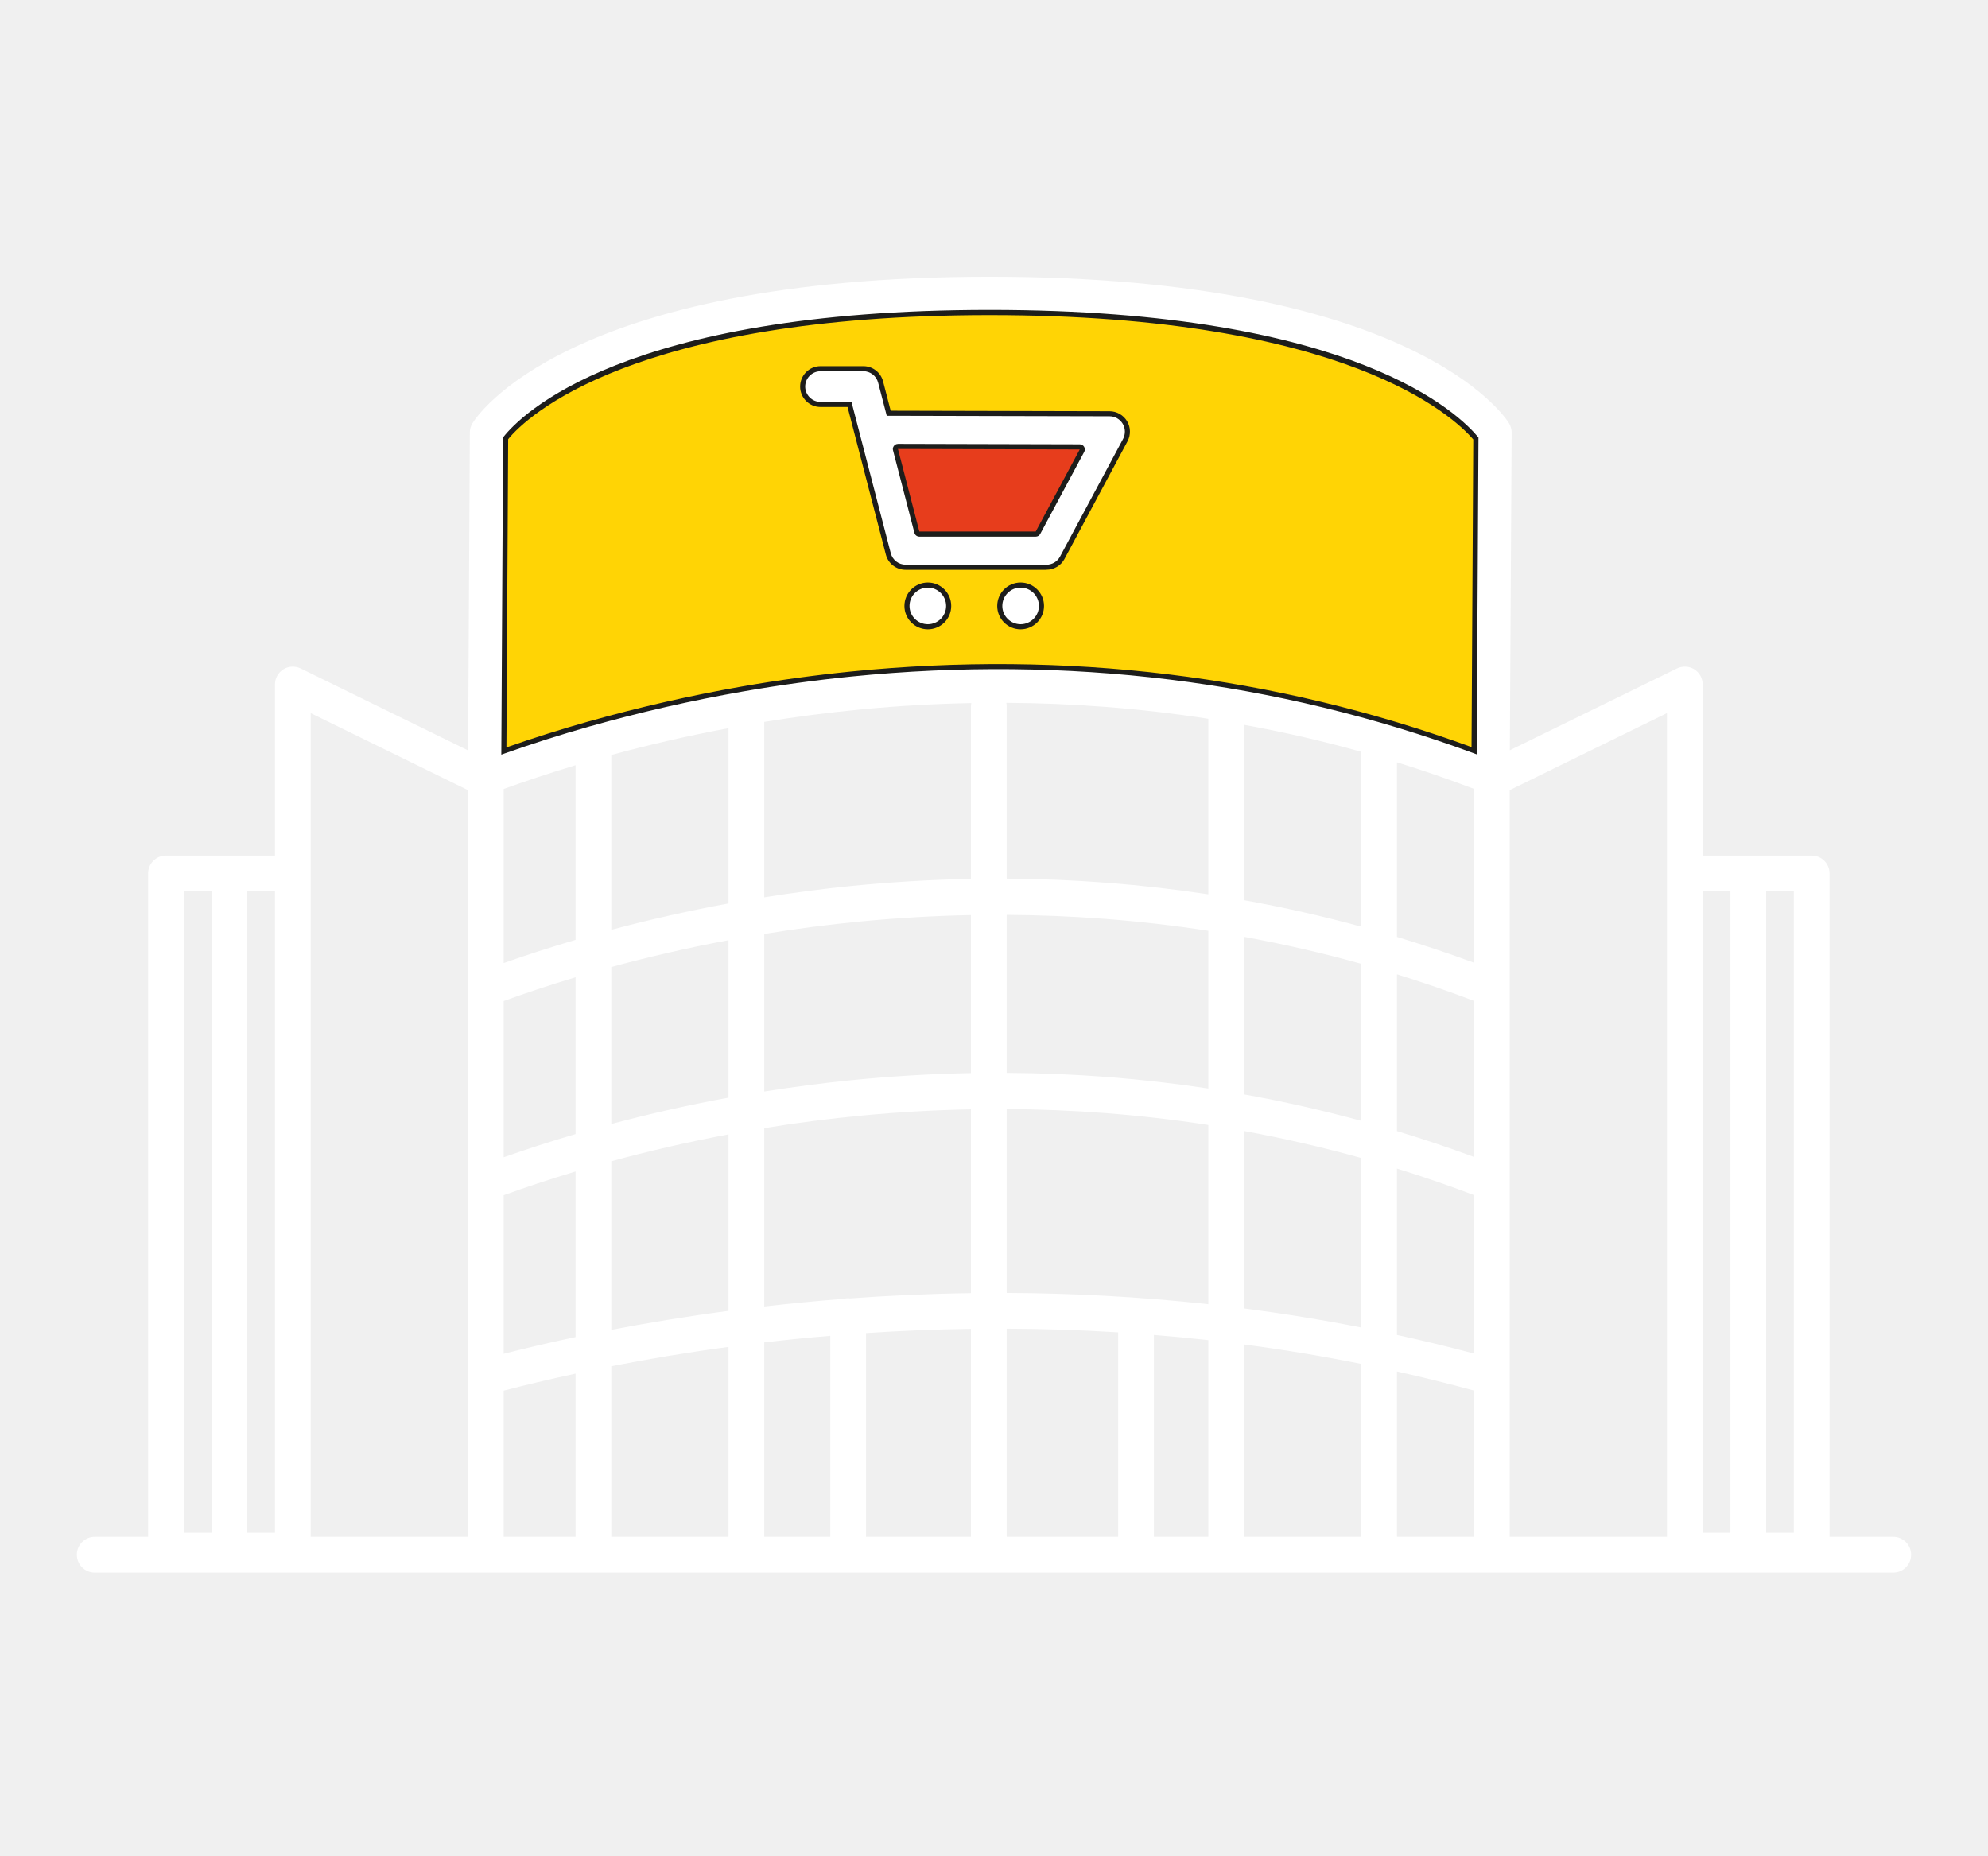
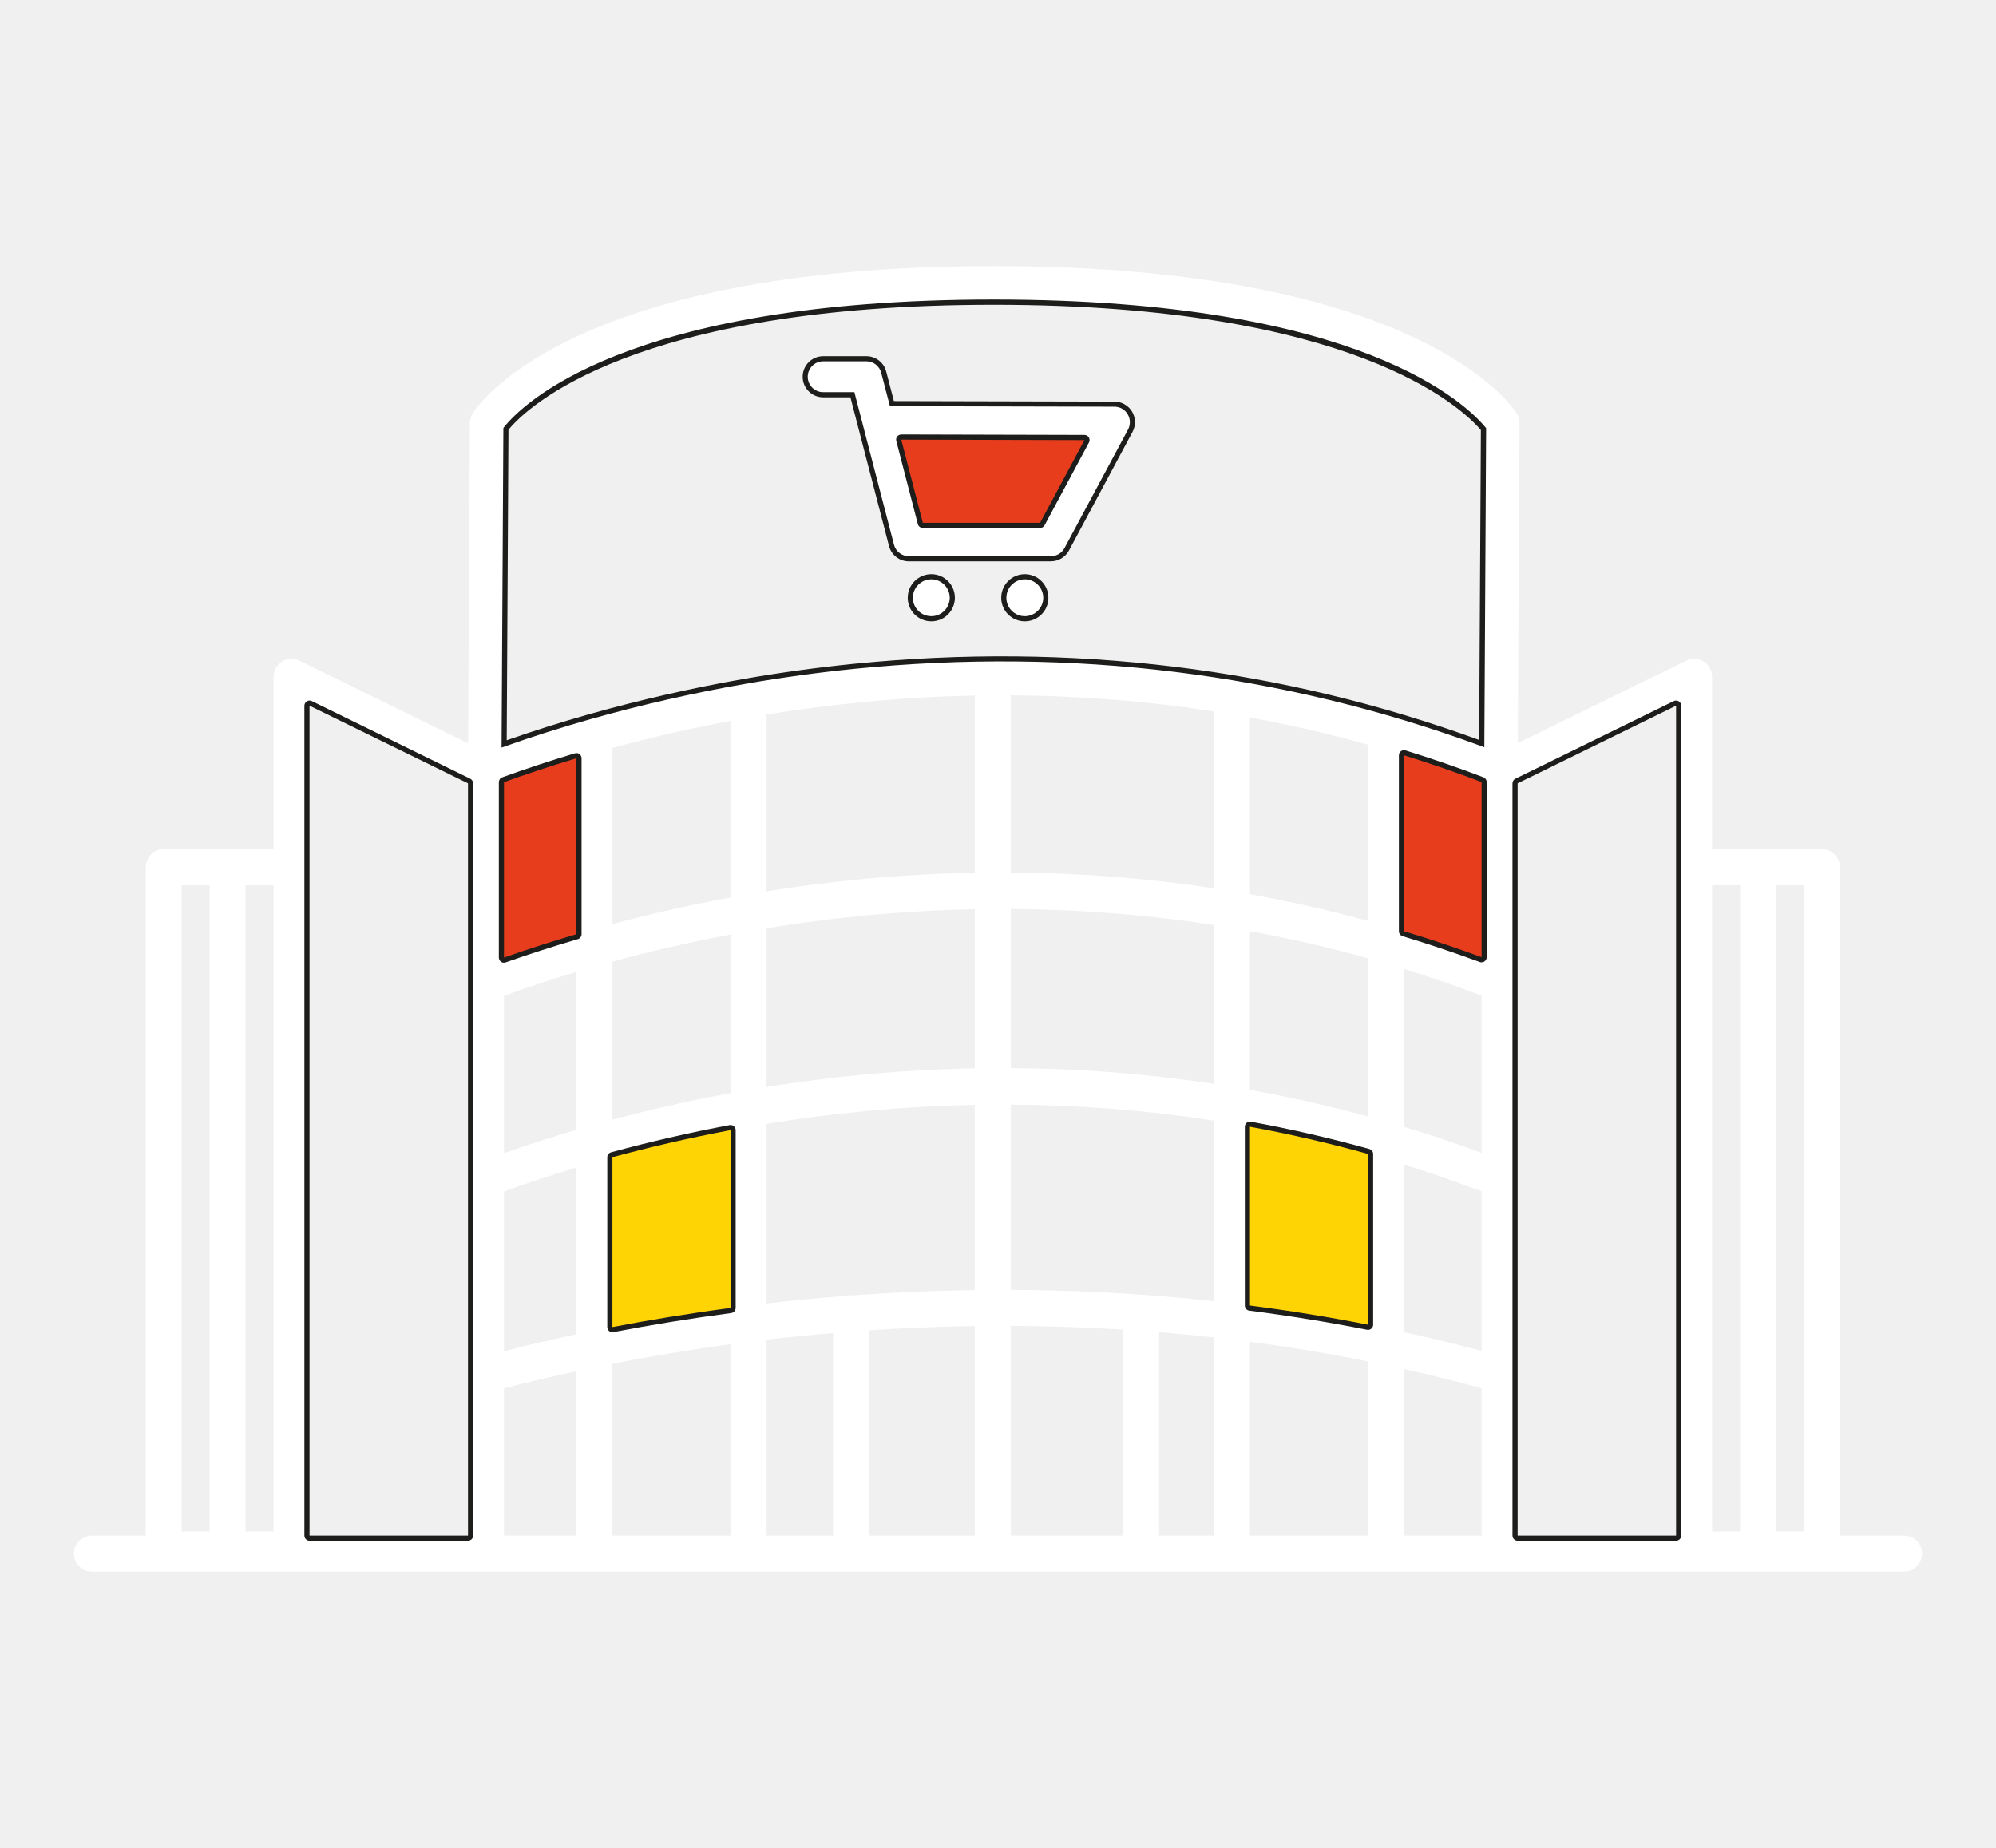
- <svg xmlns="http://www.w3.org/2000/svg" width="135" height="126" viewBox="0 0 135 126" fill="none">
-   <path d="M128.565 104.365H124.239V59.312C124.239 58.644 123.698 58.099 123.026 58.099H115.625V46.48C115.625 46.061 115.41 45.672 115.057 45.451C114.7 45.229 114.256 45.208 113.878 45.392L102.529 50.948L102.651 29.377C102.651 29.148 102.588 28.927 102.47 28.733C102.221 28.327 96.009 18.791 67.214 18.791C38.419 18.791 32.325 28.337 32.083 28.743C31.968 28.93 31.91 29.145 31.906 29.363L31.788 50.959L20.419 45.392C20.044 45.208 19.597 45.229 19.244 45.451C18.887 45.672 18.672 46.061 18.672 46.48V58.099H11.271C10.602 58.099 10.058 58.644 10.058 59.312V104.365H6.432C5.763 104.365 5.219 104.909 5.219 105.578C5.219 106.247 5.763 106.791 6.432 106.791H128.565C129.238 106.791 129.778 106.247 129.778 105.578C129.778 104.909 129.238 104.365 128.565 104.365ZM14.363 104.091H12.484V60.526H14.363V104.091ZM18.672 104.091H16.789V60.526H18.672V104.091ZM31.778 104.365H21.098V48.425L31.778 53.656V104.365ZM39.085 104.365H34.204V94.437C35.591 94.076 37.227 93.681 39.085 93.279V104.365ZM39.085 90.797C37.248 91.186 35.612 91.574 34.204 91.934V81.164C35.587 80.662 37.224 80.111 39.085 79.552V90.797ZM39.085 77.012C37.431 77.497 35.802 78.024 34.204 78.589V67.978C35.587 67.476 37.224 66.925 39.085 66.363V77.012ZM39.085 63.826C37.431 64.311 35.802 64.838 34.204 65.399V53.576C35.587 53.077 37.224 52.525 39.085 51.964V63.826ZM49.47 104.365H41.511V92.78C43.893 92.312 46.558 91.858 49.47 91.466V104.365ZM49.47 89.019C46.569 89.404 43.903 89.847 41.511 90.309V78.859C43.889 78.211 46.555 77.58 49.47 77.032V89.019ZM49.47 74.54C46.787 75.032 44.125 75.632 41.511 76.329V65.67C43.889 65.025 46.555 64.391 49.47 63.846V74.54ZM49.47 61.354C46.787 61.846 44.125 62.446 41.511 63.143V51.271C43.889 50.622 46.555 49.992 49.47 49.447V61.354ZM56.382 104.365H51.897V91.161C53.342 90.991 54.836 90.839 56.382 90.711V104.365ZM65.935 104.365H58.808V90.527C61.093 90.374 63.474 90.274 65.935 90.239V104.365ZM65.935 87.816C63.086 87.854 60.344 87.983 57.727 88.173C57.682 88.166 57.64 88.159 57.595 88.159C57.488 88.159 57.384 88.177 57.283 88.204C55.418 88.347 53.623 88.523 51.897 88.721V76.61C56.153 75.916 60.871 75.428 65.935 75.331V87.816ZM65.935 72.869C63.245 72.921 60.535 73.081 57.807 73.355C55.838 73.552 53.865 73.812 51.897 74.124V63.424C56.153 62.73 60.871 62.242 65.935 62.141V72.869ZM65.935 47.964V59.683C63.245 59.735 60.535 59.895 57.807 60.165C55.838 60.363 53.865 60.623 51.897 60.938V49.021C56.16 48.331 60.885 47.839 65.959 47.742C65.946 47.815 65.935 47.888 65.935 47.964ZM75.932 104.365H68.362V90.229C70.816 90.236 73.343 90.316 75.932 90.478V104.365ZM82.054 104.365H78.359V90.652C79.579 90.749 80.809 90.867 82.054 91.005V104.365ZM82.054 88.565C77.308 88.049 72.722 87.82 68.362 87.802V75.313C72.719 75.337 77.305 75.66 82.054 76.395V88.565ZM82.054 73.92C77.554 73.237 72.989 72.88 68.362 72.856V62.127C72.719 62.151 77.305 62.474 82.054 63.209V73.92ZM82.054 60.734C77.554 60.051 72.989 59.694 68.362 59.666V47.964C68.362 47.884 68.355 47.804 68.337 47.725C72.701 47.749 77.294 48.071 82.054 48.809V60.734ZM92.439 104.365H84.48V91.3C87.094 91.643 89.749 92.08 92.439 92.621V104.365ZM92.439 90.149C89.749 89.619 87.094 89.192 84.48 88.856V76.804C87.094 77.282 89.749 77.889 92.439 78.637V90.149ZM92.439 76.114C89.815 75.4 87.16 74.8 84.48 74.318V63.618C87.094 64.096 89.749 64.699 92.439 65.451V76.114ZM92.439 62.928C89.815 62.21 87.16 61.614 84.48 61.132V49.219C87.094 49.693 89.749 50.3 92.439 51.052V62.928ZM100.093 104.365H94.865V93.134C96.598 93.522 98.342 93.952 100.093 94.43V104.365ZM100.093 91.917C98.342 91.449 96.595 91.026 94.865 90.652V79.355C96.598 79.892 98.342 80.488 100.093 81.154V91.917ZM100.093 78.565C98.366 77.927 96.623 77.341 94.865 76.811V66.165C96.598 66.703 98.342 67.302 100.093 67.968V78.565ZM100.093 65.375C98.366 64.741 96.623 64.155 94.865 63.625V51.766C96.598 52.304 98.342 52.903 100.093 53.569V65.375ZM100.103 50.976C86.723 46.05 72.504 44.296 57.807 45.766C55.366 46.012 52.916 46.348 50.482 46.771L50.42 46.782C46.912 47.395 43.439 48.186 40.059 49.142C40.052 49.142 40.048 49.142 40.042 49.142C38.062 49.704 36.114 50.321 34.215 50.993L34.333 29.759C35.442 28.358 42.329 21.214 67.214 21.214C92.099 21.214 99.049 28.369 100.221 29.769L100.103 50.972V50.976ZM113.199 104.365H102.519V53.656L113.199 48.425V104.365ZM117.507 104.091H115.625V60.526H117.507V104.091ZM121.813 104.091H119.934V60.526H121.813V104.091Z" fill="white" />
-   <path d="M76.387 28.691C76.168 28.323 75.773 28.098 75.347 28.098L60.348 28.064L59.797 25.945C59.658 25.412 59.176 25.037 58.625 25.037H55.717C55.045 25.037 54.504 25.582 54.504 26.251C54.504 26.92 55.045 27.464 55.717 27.464H57.686L60.32 37.613C60.459 38.151 60.941 38.521 61.495 38.521H71.059C71.506 38.521 71.919 38.275 72.13 37.884L76.415 29.887C76.616 29.509 76.605 29.055 76.387 28.691ZM70.335 36.095H62.431L60.979 30.49L73.323 30.521L70.335 36.095Z" fill="white" />
-   <path d="M62.431 36.268C62.351 36.268 62.282 36.216 62.264 36.137L60.812 30.532C60.798 30.48 60.812 30.424 60.843 30.382C60.874 30.341 60.926 30.317 60.982 30.317L73.326 30.348C73.388 30.348 73.443 30.379 73.475 30.431C73.506 30.483 73.506 30.549 73.478 30.601L70.49 36.175C70.459 36.23 70.4 36.265 70.338 36.265H62.434L62.431 36.268Z" fill="#E73D1C" />
-   <path d="M60.978 30.49L73.322 30.521L70.334 36.095H62.431L60.978 30.49ZM60.978 30.143C60.871 30.143 60.77 30.192 60.705 30.279C60.639 30.362 60.614 30.473 60.642 30.577L62.095 36.182C62.133 36.334 62.271 36.442 62.431 36.442H70.334C70.462 36.442 70.58 36.372 70.639 36.258L73.627 30.684C73.686 30.577 73.683 30.448 73.62 30.341C73.558 30.237 73.447 30.171 73.322 30.171L60.978 30.14V30.143Z" fill="#1D1D1B" />
-   <path d="M70.723 41.149C70.723 41.929 70.088 42.563 69.305 42.563C68.522 42.563 67.891 41.929 67.891 41.149C67.891 40.369 68.525 39.731 69.305 39.731C70.085 39.731 70.723 40.365 70.723 41.149Z" fill="white" />
-   <path d="M64.42 41.149C64.42 41.929 63.786 42.563 63.006 42.563C62.226 42.563 61.588 41.929 61.588 41.149C61.588 40.369 62.222 39.731 63.006 39.731C63.789 39.731 64.42 40.365 64.42 41.149Z" fill="white" />
-   <path d="M67.216 21.218C42.331 21.218 35.444 28.362 34.335 29.762L34.217 50.997C36.116 50.324 38.064 49.707 40.044 49.146C40.051 49.146 40.054 49.146 40.061 49.146C43.441 48.189 46.914 47.399 50.422 46.785L50.484 46.775C52.918 46.352 55.368 46.016 57.809 45.77C72.506 44.3 86.725 46.054 100.105 50.98L100.223 29.776C99.051 28.375 91.841 21.221 67.216 21.221V21.218ZM63.008 42.563C62.225 42.563 61.59 41.929 61.59 41.149C61.59 40.369 62.225 39.731 63.008 39.731C63.792 39.731 64.422 40.365 64.422 41.149C64.422 41.932 63.788 42.563 63.008 42.563ZM69.307 42.563C68.527 42.563 67.892 41.929 67.892 41.149C67.892 40.369 68.527 39.731 69.307 39.731C70.087 39.731 70.724 40.365 70.724 41.149C70.724 41.932 70.09 42.563 69.307 42.563ZM76.416 29.887L72.132 37.884C71.92 38.275 71.508 38.521 71.061 38.521H61.497C60.942 38.521 60.461 38.151 60.322 37.613L57.687 27.464H55.718C55.046 27.464 54.505 26.92 54.505 26.251C54.505 25.582 55.046 25.037 55.718 25.037H58.627C59.178 25.037 59.66 25.412 59.798 25.945L60.349 28.064L75.348 28.098C75.775 28.098 76.17 28.323 76.388 28.691C76.607 29.055 76.617 29.509 76.416 29.887Z" fill="#FFD405" />
-   <path d="M34.043 51.243L34.164 29.703L34.202 29.654C35.343 28.216 42.286 21.044 67.219 21.044C92.153 21.044 99.155 28.223 100.358 29.662L100.399 29.71L100.278 51.226L100.046 51.139C86.69 46.224 72.488 44.473 57.825 45.939C55.392 46.185 52.931 46.522 50.515 46.945L50.453 46.955C46.948 47.569 43.468 48.362 40.109 49.312L40.074 49.319C38.081 49.884 36.13 50.505 34.275 51.163L34.043 51.246V51.243ZM34.508 29.824L34.39 50.754C36.189 50.123 38.071 49.527 39.995 48.983L40.029 48.976C43.392 48.026 46.879 47.232 50.39 46.615L50.453 46.605C52.879 46.182 55.347 45.846 57.787 45.6C72.415 44.137 86.593 45.863 99.928 50.733L100.046 29.842C98.742 28.32 91.47 21.398 67.212 21.398C42.955 21.398 35.738 28.306 34.508 29.824ZM69.306 42.736C68.429 42.736 67.719 42.026 67.719 41.149C67.719 40.272 68.429 39.558 69.306 39.558C70.183 39.558 70.897 40.272 70.897 41.149C70.897 42.026 70.183 42.736 69.306 42.736ZM69.306 39.904C68.623 39.904 68.065 40.463 68.065 41.149C68.065 41.835 68.623 42.39 69.306 42.39C69.989 42.39 70.55 41.832 70.55 41.149C70.55 40.466 69.992 39.904 69.306 39.904ZM63.008 42.736C62.131 42.736 61.417 42.026 61.417 41.149C61.417 40.272 62.131 39.558 63.008 39.558C63.885 39.558 64.595 40.272 64.595 41.149C64.595 42.026 63.885 42.736 63.008 42.736ZM63.008 39.904C62.321 39.904 61.763 40.463 61.763 41.149C61.763 41.835 62.321 42.39 63.008 42.39C63.694 42.39 64.249 41.832 64.249 41.149C64.249 40.466 63.691 39.904 63.008 39.904ZM71.06 38.695H61.496C60.862 38.695 60.311 38.268 60.155 37.655L57.555 27.637H55.721C54.955 27.637 54.335 27.017 54.335 26.251C54.335 25.485 54.955 24.864 55.721 24.864H58.63C59.261 24.864 59.812 25.29 59.968 25.901L60.484 27.89L75.348 27.925C75.833 27.925 76.287 28.185 76.537 28.601C76.783 29.013 76.797 29.537 76.568 29.966L72.284 37.963C72.041 38.414 71.573 38.691 71.06 38.691V38.695ZM55.718 25.211C55.146 25.211 54.678 25.679 54.678 26.251C54.678 26.823 55.146 27.291 55.718 27.291H57.822L60.491 37.568C60.609 38.026 61.025 38.348 61.5 38.348H71.064C71.448 38.348 71.798 38.14 71.982 37.8L76.266 29.804C76.436 29.481 76.429 29.09 76.242 28.778C76.055 28.462 75.715 28.268 75.351 28.268L60.217 28.233L59.632 25.987C59.514 25.53 59.101 25.207 58.626 25.207H55.718V25.211Z" fill="#1D1D1B" />
+ <svg xmlns="http://www.w3.org/2000/svg" width="135" height="125" viewBox="0 0 135 125" fill="none">
+   <path d="M128.782 103.876H124.441V58.665C124.441 57.993 123.899 57.447 123.224 57.447H115.797V45.787C115.797 45.366 115.581 44.977 115.226 44.754C114.868 44.531 114.423 44.51 114.044 44.695L102.655 50.271L102.776 28.624C102.776 28.394 102.714 28.171 102.596 27.977C102.345 27.57 96.112 18 67.215 18C38.318 18 32.203 27.58 31.959 27.987C31.844 28.175 31.785 28.391 31.782 28.61L31.663 50.281L20.254 44.695C19.878 44.51 19.429 44.531 19.074 44.754C18.716 44.977 18.5 45.366 18.5 45.787V57.447H11.074C10.402 57.447 9.856 57.993 9.856 58.665V103.876H6.218C5.546 103.876 5 104.422 5 105.094C5 105.765 5.546 106.311 6.218 106.311H128.782C129.457 106.311 130 105.765 130 105.094C130 104.422 129.457 103.876 128.782 103.876ZM14.177 103.601H12.291V59.882H14.177V103.601ZM18.5 103.601H16.612V59.882H18.5V103.601ZM20.936 47.739L31.653 52.988V103.876H20.936V47.739ZM100.22 50.299C86.792 45.356 72.523 43.596 57.774 45.071C55.325 45.317 52.865 45.655 50.424 46.079L50.361 46.09C46.841 46.705 43.355 47.498 39.963 48.459C39.956 48.459 39.953 48.459 39.946 48.459C37.96 49.022 36.005 49.641 34.099 50.316L34.217 29.006C35.33 27.601 42.242 20.431 67.215 20.431C92.188 20.431 99.162 27.611 100.338 29.017L100.22 50.295V50.299ZM38.986 103.876H34.088V93.913C35.48 93.552 37.121 93.155 38.986 92.752V103.876ZM38.986 90.261C37.142 90.651 35.5 91.04 34.088 91.402V80.594C35.476 80.09 37.118 79.536 38.986 78.976V90.261ZM38.986 76.427C37.327 76.914 35.692 77.442 34.088 78.009V67.361C35.476 66.857 37.118 66.304 38.986 65.74V76.427ZM38.986 63.194C37.327 63.681 35.692 64.21 34.088 64.773V52.908C35.476 52.407 37.118 51.854 38.986 51.29V63.194ZM49.408 103.876H41.421V92.251C43.811 91.781 46.486 91.325 49.408 90.932V103.876ZM49.408 88.476C46.496 88.863 43.821 89.308 41.421 89.77V78.281C43.807 77.63 46.482 76.997 49.408 76.447V88.476ZM49.408 73.946C46.715 74.44 44.044 75.042 41.421 75.741V65.045C43.807 64.398 46.482 63.761 49.408 63.215V73.946ZM49.408 60.714C46.715 61.208 44.044 61.809 41.421 62.509V50.594C43.807 49.944 46.482 49.311 49.408 48.765V60.714ZM56.344 103.876H51.843V90.626C53.293 90.456 54.793 90.303 56.344 90.174V103.876ZM65.931 103.876H58.779V89.99C61.072 89.837 63.461 89.736 65.931 89.701V103.876ZM65.931 87.269C63.072 87.308 60.32 87.436 57.694 87.628C57.649 87.621 57.607 87.614 57.562 87.614C57.454 87.614 57.349 87.631 57.249 87.659C55.377 87.802 53.575 87.979 51.843 88.177V76.023C56.114 75.327 60.849 74.837 65.931 74.739V87.269ZM65.931 72.27C63.232 72.322 60.511 72.482 57.774 72.757C55.798 72.955 53.819 73.216 51.843 73.529V62.79C56.114 62.095 60.849 61.604 65.931 61.503V72.27ZM65.931 47.276V59.037C63.232 59.089 60.511 59.249 57.774 59.521C55.798 59.719 53.819 59.98 51.843 60.296V48.337C56.121 47.645 60.863 47.151 65.956 47.053C65.942 47.126 65.931 47.199 65.931 47.276ZM75.963 103.876H68.366V89.691C70.829 89.697 73.365 89.777 75.963 89.941V103.876ZM82.107 103.876H78.398V90.115C79.623 90.212 80.858 90.331 82.107 90.47V103.876ZM82.107 88.021C77.344 87.502 72.742 87.273 68.366 87.255V74.722C72.739 74.746 77.341 75.07 82.107 75.807V88.021ZM82.107 73.324C77.591 72.638 73.01 72.28 68.366 72.256V61.489C72.739 61.514 77.341 61.837 82.107 62.575V73.324ZM82.107 60.091C77.591 59.406 73.01 59.047 68.366 59.02V47.276C68.366 47.196 68.359 47.116 68.342 47.036C72.721 47.06 77.331 47.384 82.107 48.125V60.091ZM92.528 103.876H84.542V90.765C87.165 91.11 89.829 91.548 92.528 92.091V103.876ZM92.528 89.611C89.829 89.078 87.165 88.65 84.542 88.313V76.218C87.165 76.698 89.829 77.307 92.528 78.058V89.611ZM92.528 75.526C89.895 74.809 87.231 74.207 84.542 73.724V62.985C87.165 63.465 89.829 64.071 92.528 64.825V75.526ZM92.528 62.293C89.895 61.573 87.231 60.975 84.542 60.491V48.535C87.165 49.012 89.829 49.62 92.528 50.375V62.293ZM100.209 103.876H94.963V92.606C96.703 92.995 98.453 93.427 100.209 93.906V103.876ZM100.209 91.385C98.453 90.915 96.699 90.49 94.963 90.115V78.778C96.703 79.317 98.453 79.916 100.209 80.584V91.385ZM100.209 77.985C98.477 77.345 96.727 76.757 94.963 76.225V65.542C96.703 66.081 98.453 66.683 100.209 67.351V77.985ZM100.209 64.749C98.477 64.112 96.727 63.524 94.963 62.992V51.092C96.703 51.631 98.453 52.233 100.209 52.901V64.749ZM102.644 52.988L113.362 47.739V103.876H102.644V52.988ZM117.686 103.601H115.797V59.882H117.686V103.601ZM122.006 103.601H120.121V59.882H122.006V103.601Z" fill="white" />
+   <path d="M100.209 64.923C100.188 64.923 100.167 64.923 100.15 64.912C98.403 64.269 96.64 63.681 94.914 63.159C94.841 63.138 94.789 63.069 94.789 62.992V51.092C94.789 51.036 94.817 50.984 94.859 50.953C94.89 50.932 94.925 50.918 94.963 50.918C94.98 50.918 94.998 50.918 95.015 50.925C96.775 51.471 98.543 52.08 100.271 52.737C100.337 52.762 100.383 52.828 100.383 52.901V64.749C100.383 64.805 100.355 64.86 100.31 64.891C100.282 64.912 100.244 64.923 100.209 64.923Z" fill="#E73D1C" />
+   <path d="M94.963 51.092C96.702 51.631 98.452 52.233 100.209 52.901V64.749C98.477 64.112 96.727 63.524 94.963 62.992V51.092ZM94.963 50.744C94.89 50.744 94.817 50.768 94.758 50.81C94.667 50.876 94.615 50.981 94.615 51.092V62.992C94.615 63.145 94.716 63.281 94.862 63.326C96.581 63.844 98.341 64.436 100.087 65.076C100.125 65.09 100.167 65.097 100.205 65.097C100.275 65.097 100.344 65.076 100.404 65.034C100.498 64.968 100.553 64.864 100.553 64.749V52.901C100.553 52.755 100.463 52.626 100.331 52.577C98.598 51.916 96.824 51.308 95.064 50.761C95.029 50.751 94.994 50.748 94.96 50.748L94.963 50.744Z" fill="#1D1D1B" />
+   <path d="M92.529 89.784C92.529 89.784 92.509 89.784 92.495 89.784C89.882 89.27 87.197 88.835 84.518 88.49C84.431 88.48 84.365 88.407 84.365 88.316V76.221C84.365 76.169 84.39 76.12 84.428 76.089C84.459 76.061 84.497 76.047 84.539 76.047C84.55 76.047 84.56 76.047 84.57 76.047C87.239 76.534 89.931 77.157 92.571 77.891C92.648 77.912 92.7 77.981 92.7 78.058V89.611C92.7 89.663 92.676 89.711 92.637 89.746C92.606 89.77 92.568 89.784 92.526 89.784H92.529Z" fill="#FFD405" />
+   <path d="M84.543 76.218C87.166 76.698 89.831 77.307 92.53 78.058V89.611C89.831 89.078 87.166 88.65 84.543 88.313V76.218ZM84.543 75.87C84.463 75.87 84.383 75.898 84.32 75.95C84.24 76.016 84.195 76.114 84.195 76.218V88.313C84.195 88.487 84.324 88.636 84.498 88.657C87.173 89.002 89.852 89.436 92.46 89.951C92.481 89.955 92.506 89.958 92.527 89.958C92.607 89.958 92.683 89.93 92.749 89.878C92.829 89.812 92.874 89.715 92.874 89.611V78.058C92.874 77.901 92.77 77.766 92.621 77.724C89.977 76.987 87.277 76.367 84.602 75.877C84.581 75.874 84.561 75.87 84.54 75.87H84.543Z" fill="#1D1D1B" />
+   <path d="M41.422 89.944C41.38 89.944 41.342 89.93 41.311 89.906C41.269 89.875 41.248 89.823 41.248 89.77V78.281C41.248 78.201 41.3 78.135 41.377 78.114C43.989 77.401 46.682 76.785 49.377 76.277C49.388 76.277 49.398 76.277 49.409 76.277C49.451 76.277 49.489 76.291 49.52 76.319C49.558 76.35 49.583 76.402 49.583 76.451V88.48C49.583 88.567 49.517 88.64 49.433 88.654C46.723 89.012 44.041 89.447 41.457 89.944C41.446 89.944 41.436 89.944 41.425 89.944H41.422Z" fill="#FFD405" />
+   <path d="M49.409 76.447V88.476C46.497 88.863 43.822 89.308 41.422 89.77V78.281C43.808 77.63 46.483 76.997 49.409 76.447ZM49.409 76.1C49.388 76.1 49.367 76.1 49.346 76.106C46.644 76.614 43.947 77.234 41.332 77.947C41.179 77.989 41.074 78.124 41.074 78.281V89.77C41.074 89.875 41.119 89.972 41.199 90.038C41.262 90.091 41.342 90.118 41.422 90.118C41.443 90.118 41.467 90.118 41.488 90.111C44.073 89.614 46.751 89.179 49.454 88.821C49.628 88.796 49.757 88.65 49.757 88.476V76.447C49.757 76.343 49.712 76.246 49.632 76.18C49.569 76.127 49.489 76.1 49.409 76.1Z" fill="#1D1D1B" />
+   <path d="M34.088 64.947C34.053 64.947 34.018 64.937 33.987 64.916C33.942 64.885 33.914 64.829 33.914 64.773V52.908C33.914 52.835 33.959 52.769 34.029 52.744C35.598 52.177 37.25 51.631 38.937 51.123C38.955 51.12 38.972 51.116 38.986 51.116C39.024 51.116 39.059 51.127 39.09 51.151C39.135 51.182 39.16 51.234 39.16 51.29V63.194C39.16 63.27 39.108 63.34 39.035 63.361C37.413 63.837 35.768 64.366 34.147 64.937C34.13 64.944 34.109 64.947 34.088 64.947Z" fill="#E73D1C" />
+   <path d="M38.986 51.29V63.194C37.327 63.681 35.692 64.21 34.088 64.773V52.908C35.476 52.407 37.118 51.854 38.986 51.29ZM38.986 50.942C38.951 50.942 38.92 50.946 38.885 50.956C37.198 51.464 35.542 52.01 33.97 52.581C33.831 52.63 33.74 52.762 33.74 52.908V64.773C33.74 64.885 33.796 64.992 33.886 65.058C33.946 65.1 34.015 65.121 34.088 65.121C34.126 65.121 34.165 65.114 34.203 65.1C35.82 64.53 37.462 64.001 39.083 63.528C39.233 63.486 39.334 63.347 39.334 63.194V51.29C39.334 51.179 39.282 51.078 39.195 51.012C39.136 50.967 39.062 50.942 38.986 50.942Z" fill="#1D1D1B" />
+   <path d="M20.936 47.739L31.653 52.988V103.876H20.936V47.739ZM20.936 47.391C20.873 47.391 20.807 47.408 20.751 47.443C20.651 47.505 20.588 47.617 20.588 47.739V103.876C20.588 104.068 20.744 104.224 20.936 104.224H31.653C31.845 104.224 32.001 104.068 32.001 103.876V52.988C32.001 52.856 31.925 52.734 31.806 52.675L21.089 47.425C21.04 47.401 20.988 47.391 20.936 47.391Z" fill="#1D1D1B" />
+   <path d="M113.362 47.739V103.876H102.645V52.988L113.362 47.739ZM113.362 47.391C113.31 47.391 113.258 47.401 113.209 47.425L102.492 52.675C102.373 52.734 102.297 52.856 102.297 52.988V103.876C102.297 104.068 102.453 104.224 102.645 104.224H113.362C113.554 104.224 113.71 104.068 113.71 103.876V47.739C113.71 47.617 113.648 47.505 113.547 47.443C113.491 47.408 113.428 47.391 113.362 47.391Z" fill="#1D1D1B" />
+   <path d="M76.419 27.935C76.2 27.566 75.804 27.34 75.376 27.34L60.324 27.305L59.771 25.18C59.632 24.644 59.148 24.268 58.595 24.268H55.676C55.002 24.268 54.459 24.815 54.459 25.486C54.459 26.157 55.002 26.703 55.676 26.703H57.652L60.296 36.889C60.435 37.428 60.919 37.8 61.475 37.8H71.073C71.522 37.8 71.936 37.553 72.148 37.16L76.447 29.135C76.649 28.756 76.638 28.3 76.419 27.935ZM70.346 35.365H62.414L60.957 29.74L73.344 29.772L70.346 35.365Z" fill="white" />
+   <path d="M62.415 35.539C62.335 35.539 62.266 35.487 62.248 35.407L60.791 29.782C60.777 29.73 60.791 29.674 60.822 29.632C60.853 29.591 60.905 29.566 60.961 29.566L73.348 29.598C73.411 29.598 73.467 29.629 73.498 29.681C73.529 29.733 73.529 29.799 73.501 29.852L70.503 35.445C70.472 35.501 70.412 35.536 70.35 35.536H62.419L62.415 35.539Z" fill="#E73D1C" />
+   <path d="M60.958 29.74L73.345 29.772L70.347 35.365H62.416L60.958 29.74ZM60.958 29.392C60.85 29.392 60.749 29.441 60.683 29.528C60.617 29.612 60.593 29.723 60.621 29.827L62.078 35.452C62.117 35.605 62.256 35.713 62.416 35.713H70.347C70.476 35.713 70.594 35.644 70.653 35.529L73.651 29.935C73.711 29.827 73.707 29.698 73.645 29.591C73.582 29.486 73.471 29.42 73.345 29.42L60.958 29.389V29.392Z" fill="#1D1D1B" />
+   <path d="M70.735 40.437C70.735 41.22 70.098 41.856 69.312 41.856C68.526 41.856 67.893 41.22 67.893 40.437C67.893 39.654 68.529 39.014 69.312 39.014C70.094 39.014 70.735 39.651 70.735 40.437Z" fill="white" />
+   <path d="M64.41 40.437C64.41 41.22 63.774 41.856 62.991 41.856C62.208 41.856 61.568 41.22 61.568 40.437C61.568 39.654 62.205 39.014 62.991 39.014C63.777 39.014 64.41 39.651 64.41 40.437Z" fill="white" />
+   <path d="M33.924 50.567L34.046 28.951L34.084 28.902C35.228 27.458 42.196 20.261 67.218 20.261C92.239 20.261 99.266 27.465 100.473 28.909L100.515 28.958L100.393 50.549L100.16 50.462C86.757 45.53 72.505 43.773 57.791 45.244C55.349 45.491 52.879 45.829 50.454 46.253L50.392 46.264C46.875 46.879 43.382 47.676 40.011 48.629L39.977 48.636C37.976 49.203 36.018 49.826 34.157 50.487L33.924 50.57V50.567ZM34.39 29.072L34.272 50.076C36.077 49.443 37.966 48.845 39.897 48.299L39.931 48.292C43.306 47.339 46.805 46.542 50.329 45.923L50.392 45.912C52.827 45.488 55.303 45.151 57.752 44.904C72.432 43.435 86.659 45.168 100.042 50.055L100.16 29.09C98.852 27.563 91.554 20.616 67.21 20.616C42.867 20.616 35.625 27.549 34.39 29.072ZM69.312 42.03C68.431 42.03 67.718 41.317 67.718 40.437C67.718 39.557 68.431 38.84 69.312 38.84C70.192 38.84 70.908 39.557 70.908 40.437C70.908 41.317 70.192 42.03 69.312 42.03ZM69.312 39.188C68.626 39.188 68.066 39.748 68.066 40.437C68.066 41.126 68.626 41.682 69.312 41.682C69.997 41.682 70.56 41.122 70.56 40.437C70.56 39.752 70 39.188 69.312 39.188ZM62.991 42.03C62.111 42.03 61.394 41.317 61.394 40.437C61.394 39.557 62.111 38.84 62.991 38.84C63.871 38.84 64.584 39.557 64.584 40.437C64.584 41.317 63.871 42.03 62.991 42.03ZM62.991 39.188C62.302 39.188 61.742 39.748 61.742 40.437C61.742 41.126 62.302 41.682 62.991 41.682C63.68 41.682 64.236 41.122 64.236 40.437C64.236 39.752 63.676 39.188 62.991 39.188ZM71.072 37.974H61.474C60.838 37.974 60.285 37.546 60.128 36.931L57.519 26.877H55.679C54.91 26.877 54.288 26.255 54.288 25.486C54.288 24.717 54.91 24.095 55.679 24.095H58.597C59.231 24.095 59.784 24.522 59.94 25.135L60.459 27.131L75.375 27.166C75.862 27.166 76.317 27.427 76.568 27.844C76.815 28.258 76.829 28.784 76.599 29.215L72.3 37.24C72.056 37.692 71.587 37.971 71.072 37.971V37.974ZM55.675 24.442C55.102 24.442 54.632 24.912 54.632 25.486C54.632 26.06 55.102 26.529 55.675 26.529H57.787L60.465 36.844C60.584 37.303 61.001 37.626 61.478 37.626H71.075C71.461 37.626 71.813 37.417 71.997 37.077L76.297 29.052C76.467 28.728 76.46 28.335 76.272 28.022C76.085 27.705 75.744 27.511 75.378 27.511L60.191 27.476L59.603 25.222C59.485 24.762 59.071 24.439 58.594 24.439H55.675V24.442Z" fill="#1D1D1B" />
</svg>
